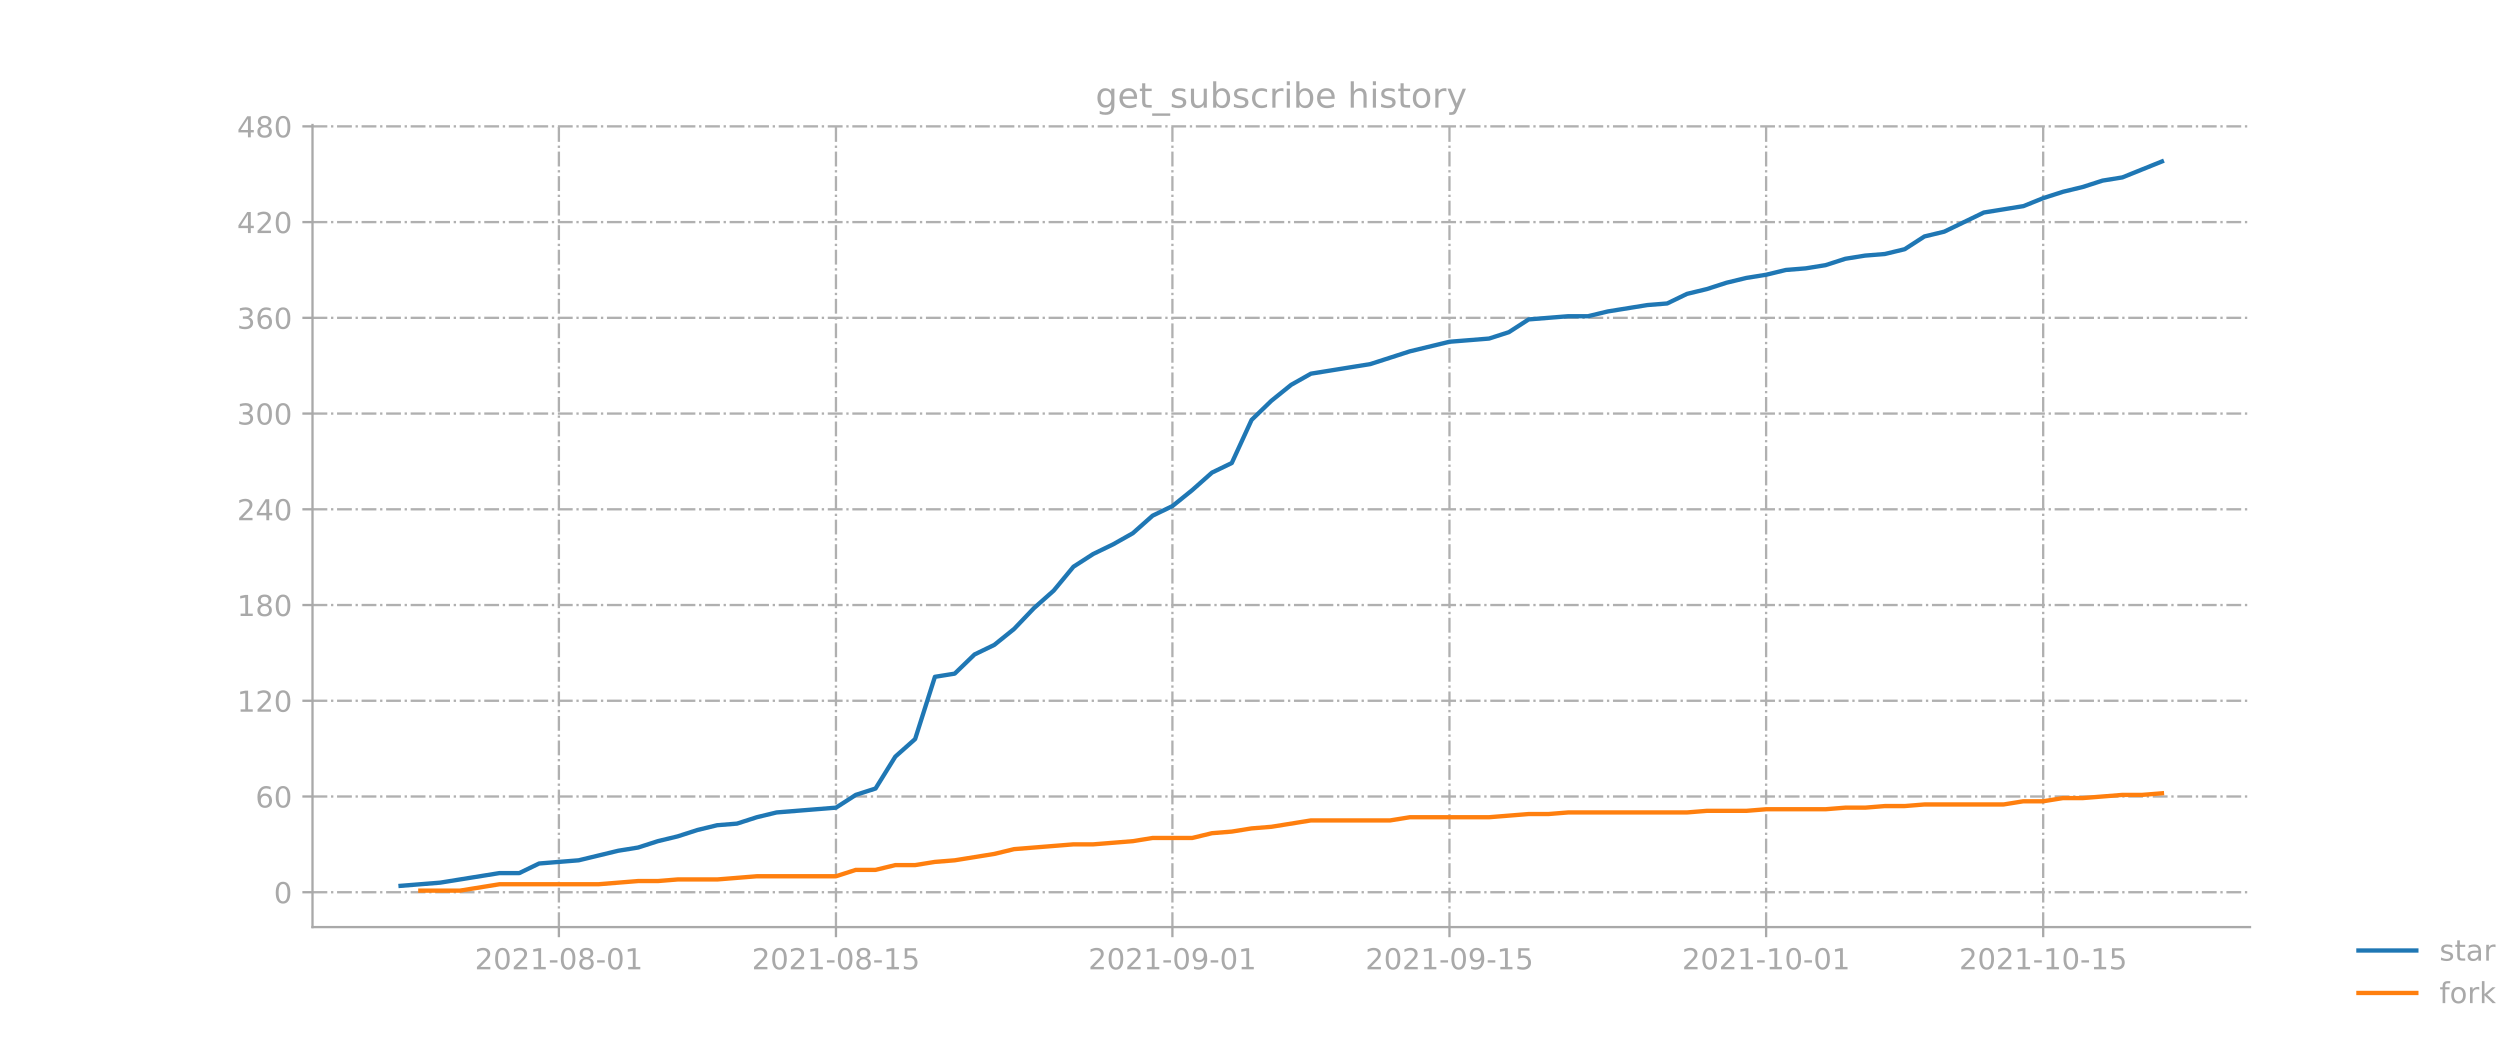
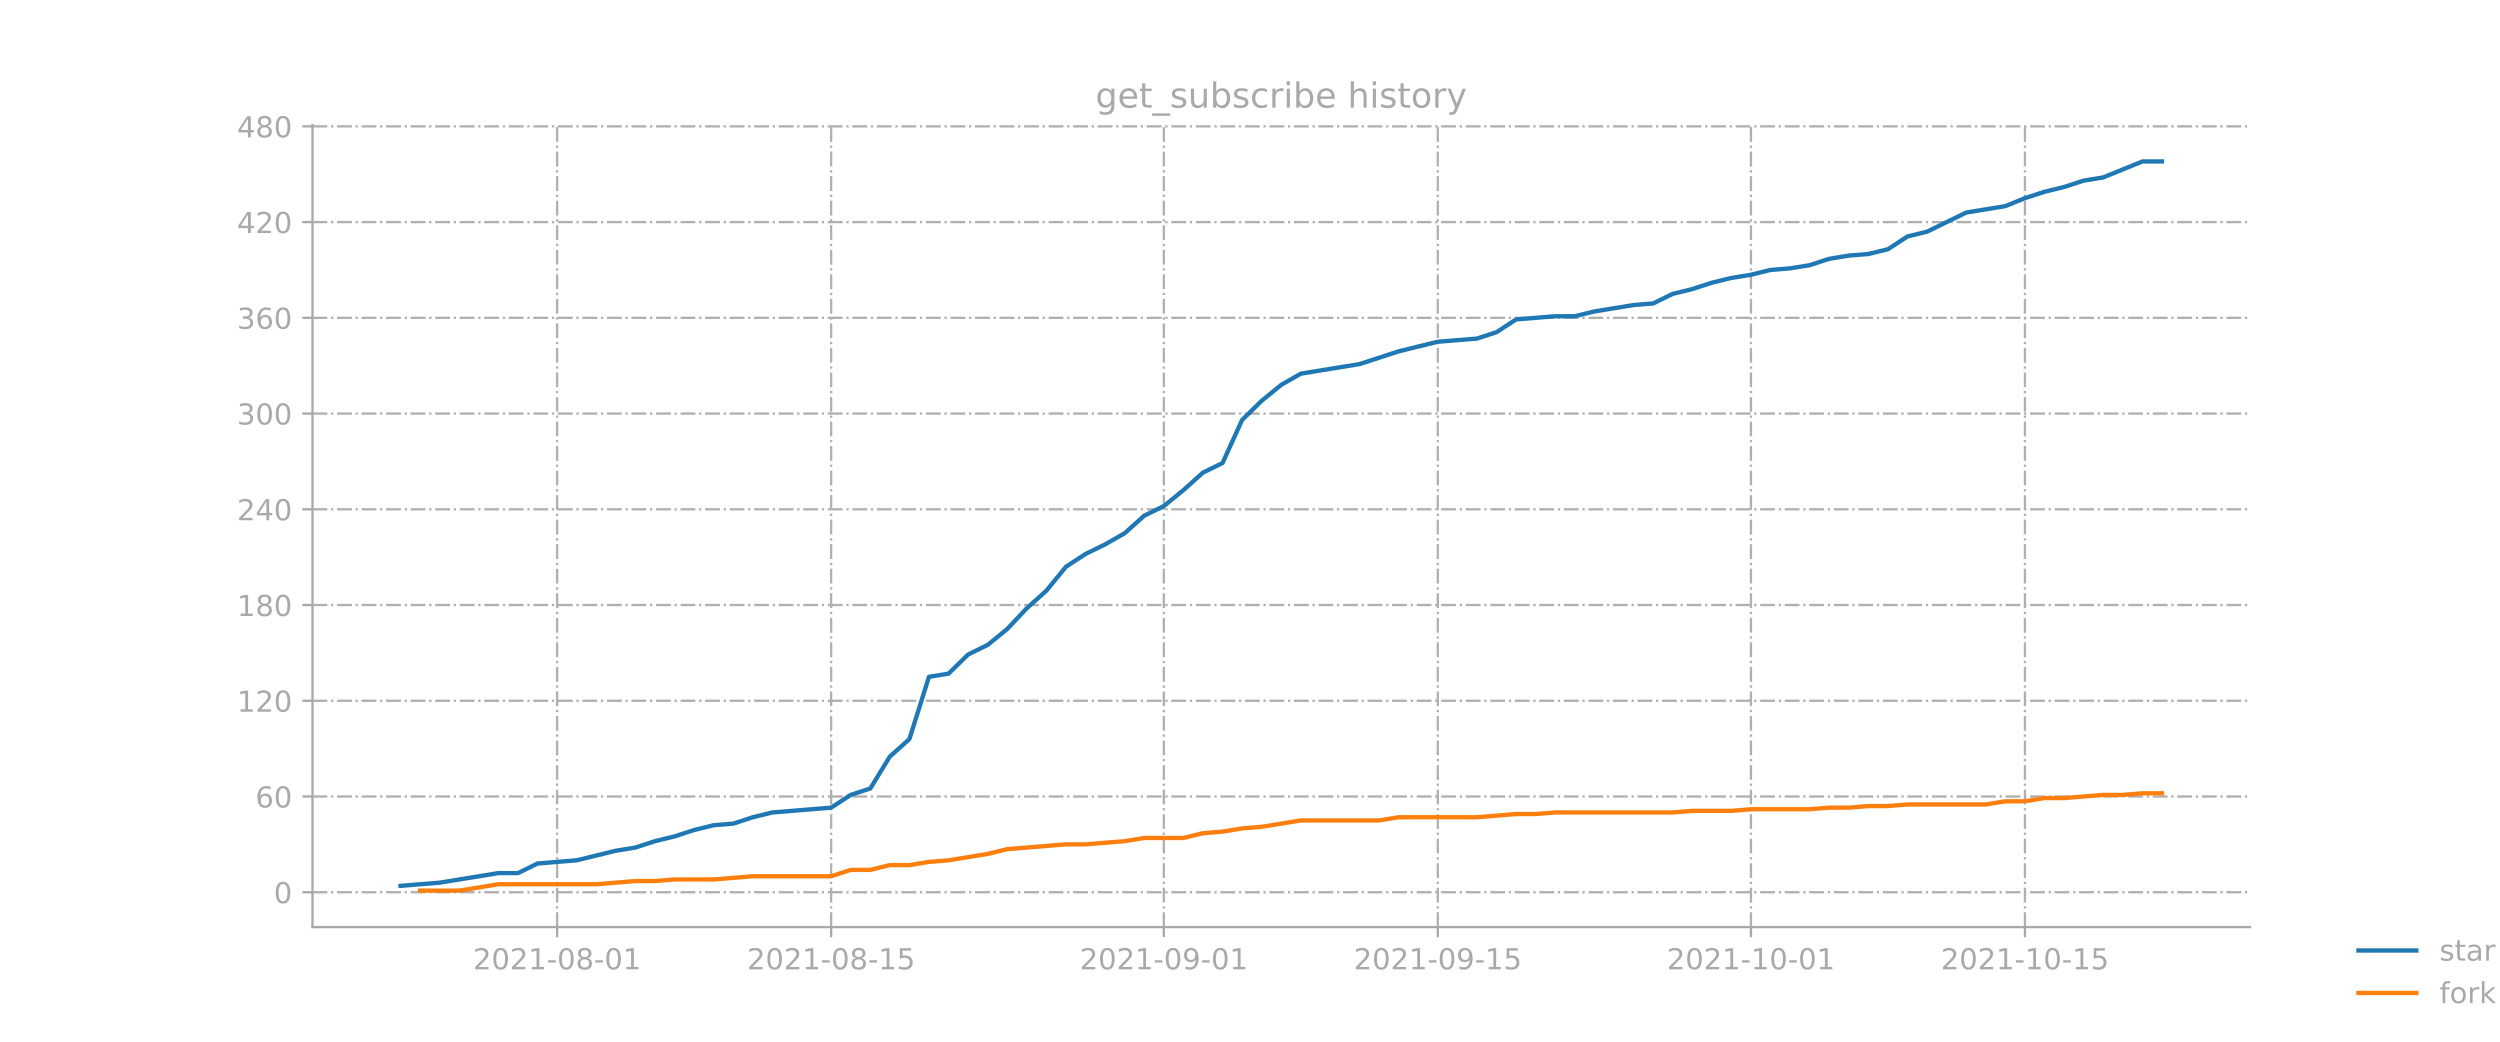
<svg xmlns="http://www.w3.org/2000/svg" xmlns:xlink="http://www.w3.org/1999/xlink" height="360pt" version="1.1" viewBox="0 0 864 360" width="864pt">
  <defs>
    <style type="text/css">*{stroke-linecap:butt;stroke-linejoin:round;}</style>
  </defs>
  <g id="figure_1">
    <g id="patch_1">
      <path d="M 0 360  L 864 360  L 864 0  L 0 0  z " style="fill:none;opacity:0;" />
    </g>
    <g id="axes_1">
      <g id="patch_2">
        <path d="M 108 320.4  L 777.6 320.4  L 777.6 43.2  L 108 43.2  z " style="fill:none;opacity:0;" />
      </g>
      <g id="matplotlib.axis_1">
        <g id="xtick_1">
          <g id="line2d_1">
-             <path clip-path="url(#p9551673cd9)" d="M 193.153 320.4  L 193.153 43.2  " style="fill:none;stroke:#b0b0b0;stroke-dasharray:5.12,1.28,0.8,1.28;stroke-dashoffset:0;stroke-width:0.8;" />
+             <path clip-path="url(#p70fee38526)" d="M 192.545 320.4  L 192.545 43.2  " style="fill:none;stroke:#b0b0b0;stroke-dasharray:5.12,1.28,0.8,1.28;stroke-dashoffset:0;stroke-width:0.8;" />
          </g>
          <g id="line2d_2">
            <defs>
-               <path d="M 0 0  L 0 3.5  " id="mdb8d644f71" style="stroke:#a9a9a9;stroke-width:0.8;" />
+               <path d="M 0 0  L 0 3.5  " id="m288852975e" style="stroke:#a9a9a9;stroke-width:0.8;" />
            </defs>
            <g>
-               <use style="fill:#a9a9a9;stroke:#a9a9a9;stroke-width:0.8;" x="193.153" xlink:href="#mdb8d644f71" y="320.4" />
+               <use style="fill:#a9a9a9;stroke:#a9a9a9;stroke-width:0.8;" x="192.545" xlink:href="#m288852975e" y="320.4" />
            </g>
          </g>
          <g id="text_1">
-             <g style="fill:#a9a9a9;" transform="translate(164.0956 334.9984)scale(0.1 -0.1)">
+             <g style="fill:#a9a9a9;" transform="translate(163.4876 334.9984)scale(0.1 -0.1)">
              <defs>
                <path d="M 1228 531  L 3431 531  L 3431 0  L 469 0  L 469 531  Q 828 903 1448 1529  Q 2069 2156 2228 2338  Q 2531 2678 2651 2914  Q 2772 3150 2772 3378  Q 2772 3750 2511 3984  Q 2250 4219 1831 4219  Q 1534 4219 1204 4116  Q 875 4013 500 3803  L 500 4441  Q 881 4594 1212 4672  Q 1544 4750 1819 4750  Q 2544 4750 2975 4387  Q 3406 4025 3406 3419  Q 3406 3131 3298 2873  Q 3191 2616 2906 2266  Q 2828 2175 2409 1742  Q 1991 1309 1228 531  z " id="DejaVuSans-32" transform="scale(0.015625)" />
                <path d="M 2034 4250  Q 1547 4250 1301 3770  Q 1056 3291 1056 2328  Q 1056 1369 1301 889  Q 1547 409 2034 409  Q 2525 409 2770 889  Q 3016 1369 3016 2328  Q 3016 3291 2770 3770  Q 2525 4250 2034 4250  z M 2034 4750  Q 2819 4750 3233 4129  Q 3647 3509 3647 2328  Q 3647 1150 3233 529  Q 2819 -91 2034 -91  Q 1250 -91 836 529  Q 422 1150 422 2328  Q 422 3509 836 4129  Q 1250 4750 2034 4750  z " id="DejaVuSans-30" transform="scale(0.015625)" />
                <path d="M 794 531  L 1825 531  L 1825 4091  L 703 3866  L 703 4441  L 1819 4666  L 2450 4666  L 2450 531  L 3481 531  L 3481 0  L 794 0  L 794 531  z " id="DejaVuSans-31" transform="scale(0.015625)" />
                <path d="M 313 2009  L 1997 2009  L 1997 1497  L 313 1497  L 313 2009  z " id="DejaVuSans-2d" transform="scale(0.015625)" />
                <path d="M 2034 2216  Q 1584 2216 1326 1975  Q 1069 1734 1069 1313  Q 1069 891 1326 650  Q 1584 409 2034 409  Q 2484 409 2743 651  Q 3003 894 3003 1313  Q 3003 1734 2745 1975  Q 2488 2216 2034 2216  z M 1403 2484  Q 997 2584 770 2862  Q 544 3141 544 3541  Q 544 4100 942 4425  Q 1341 4750 2034 4750  Q 2731 4750 3128 4425  Q 3525 4100 3525 3541  Q 3525 3141 3298 2862  Q 3072 2584 2669 2484  Q 3125 2378 3379 2068  Q 3634 1759 3634 1313  Q 3634 634 3220 271  Q 2806 -91 2034 -91  Q 1263 -91 848 271  Q 434 634 434 1313  Q 434 1759 690 2068  Q 947 2378 1403 2484  z M 1172 3481  Q 1172 3119 1398 2916  Q 1625 2713 2034 2713  Q 2441 2713 2670 2916  Q 2900 3119 2900 3481  Q 2900 3844 2670 4047  Q 2441 4250 2034 4250  Q 1625 4250 1398 4047  Q 1172 3844 1172 3481  z " id="DejaVuSans-38" transform="scale(0.015625)" />
              </defs>
              <use xlink:href="#DejaVuSans-32" />
              <use x="63.623" xlink:href="#DejaVuSans-30" />
              <use x="127.246" xlink:href="#DejaVuSans-32" />
              <use x="190.869" xlink:href="#DejaVuSans-31" />
              <use x="254.492" xlink:href="#DejaVuSans-2d" />
              <use x="290.576" xlink:href="#DejaVuSans-30" />
              <use x="354.199" xlink:href="#DejaVuSans-38" />
              <use x="417.822" xlink:href="#DejaVuSans-2d" />
              <use x="453.906" xlink:href="#DejaVuSans-30" />
              <use x="517.529" xlink:href="#DejaVuSans-31" />
            </g>
          </g>
        </g>
        <g id="xtick_2">
          <g id="line2d_3">
-             <path clip-path="url(#p9551673cd9)" d="M 288.908 320.4  L 288.908 43.2  " style="fill:none;stroke:#b0b0b0;stroke-dasharray:5.12,1.28,0.8,1.28;stroke-dashoffset:0;stroke-width:0.8;" />
+             <path clip-path="url(#p70fee38526)" d="M 287.236 320.4  L 287.236 43.2  " style="fill:none;stroke:#b0b0b0;stroke-dasharray:5.12,1.28,0.8,1.28;stroke-dashoffset:0;stroke-width:0.8;" />
          </g>
          <g id="line2d_4">
            <g>
-               <use style="fill:#a9a9a9;stroke:#a9a9a9;stroke-width:0.8;" x="288.908" xlink:href="#mdb8d644f71" y="320.4" />
+               <use style="fill:#a9a9a9;stroke:#a9a9a9;stroke-width:0.8;" x="287.236" xlink:href="#m288852975e" y="320.4" />
            </g>
          </g>
          <g id="text_2">
-             <g style="fill:#a9a9a9;" transform="translate(259.8505 334.9984)scale(0.1 -0.1)">
+             <g style="fill:#a9a9a9;" transform="translate(258.1786 334.9984)scale(0.1 -0.1)">
              <defs>
                <path d="M 691 4666  L 3169 4666  L 3169 4134  L 1269 4134  L 1269 2991  Q 1406 3038 1543 3061  Q 1681 3084 1819 3084  Q 2600 3084 3056 2656  Q 3513 2228 3513 1497  Q 3513 744 3044 326  Q 2575 -91 1722 -91  Q 1428 -91 1123 -41  Q 819 9 494 109  L 494 744  Q 775 591 1075 516  Q 1375 441 1709 441  Q 2250 441 2565 725  Q 2881 1009 2881 1497  Q 2881 1984 2565 2268  Q 2250 2553 1709 2553  Q 1456 2553 1204 2497  Q 953 2441 691 2322  L 691 4666  z " id="DejaVuSans-35" transform="scale(0.015625)" />
              </defs>
              <use xlink:href="#DejaVuSans-32" />
              <use x="63.623" xlink:href="#DejaVuSans-30" />
              <use x="127.246" xlink:href="#DejaVuSans-32" />
              <use x="190.869" xlink:href="#DejaVuSans-31" />
              <use x="254.492" xlink:href="#DejaVuSans-2d" />
              <use x="290.576" xlink:href="#DejaVuSans-30" />
              <use x="354.199" xlink:href="#DejaVuSans-38" />
              <use x="417.822" xlink:href="#DejaVuSans-2d" />
              <use x="453.906" xlink:href="#DejaVuSans-31" />
              <use x="517.529" xlink:href="#DejaVuSans-35" />
            </g>
          </g>
        </g>
        <g id="xtick_3">
          <g id="line2d_5">
-             <path clip-path="url(#p9551673cd9)" d="M 405.182 320.4  L 405.182 43.2  " style="fill:none;stroke:#b0b0b0;stroke-dasharray:5.12,1.28,0.8,1.28;stroke-dashoffset:0;stroke-width:0.8;" />
+             <path clip-path="url(#p70fee38526)" d="M 402.218 320.4  L 402.218 43.2  " style="fill:none;stroke:#b0b0b0;stroke-dasharray:5.12,1.28,0.8,1.28;stroke-dashoffset:0;stroke-width:0.8;" />
          </g>
          <g id="line2d_6">
            <g>
-               <use style="fill:#a9a9a9;stroke:#a9a9a9;stroke-width:0.8;" x="405.182" xlink:href="#mdb8d644f71" y="320.4" />
+               <use style="fill:#a9a9a9;stroke:#a9a9a9;stroke-width:0.8;" x="402.218" xlink:href="#m288852975e" y="320.4" />
            </g>
          </g>
          <g id="text_3">
-             <g style="fill:#a9a9a9;" transform="translate(376.1242 334.9984)scale(0.1 -0.1)">
+             <g style="fill:#a9a9a9;" transform="translate(373.1604 334.9984)scale(0.1 -0.1)">
              <defs>
                <path d="M 703 97  L 703 672  Q 941 559 1184 500  Q 1428 441 1663 441  Q 2288 441 2617 861  Q 2947 1281 2994 2138  Q 2813 1869 2534 1725  Q 2256 1581 1919 1581  Q 1219 1581 811 2004  Q 403 2428 403 3163  Q 403 3881 828 4315  Q 1253 4750 1959 4750  Q 2769 4750 3195 4129  Q 3622 3509 3622 2328  Q 3622 1225 3098 567  Q 2575 -91 1691 -91  Q 1453 -91 1209 -44  Q 966 3 703 97  z M 1959 2075  Q 2384 2075 2632 2365  Q 2881 2656 2881 3163  Q 2881 3666 2632 3958  Q 2384 4250 1959 4250  Q 1534 4250 1286 3958  Q 1038 3666 1038 3163  Q 1038 2656 1286 2365  Q 1534 2075 1959 2075  z " id="DejaVuSans-39" transform="scale(0.015625)" />
              </defs>
              <use xlink:href="#DejaVuSans-32" />
              <use x="63.623" xlink:href="#DejaVuSans-30" />
              <use x="127.246" xlink:href="#DejaVuSans-32" />
              <use x="190.869" xlink:href="#DejaVuSans-31" />
              <use x="254.492" xlink:href="#DejaVuSans-2d" />
              <use x="290.576" xlink:href="#DejaVuSans-30" />
              <use x="354.199" xlink:href="#DejaVuSans-39" />
              <use x="417.822" xlink:href="#DejaVuSans-2d" />
              <use x="453.906" xlink:href="#DejaVuSans-30" />
              <use x="517.529" xlink:href="#DejaVuSans-31" />
            </g>
          </g>
        </g>
        <g id="xtick_4">
          <g id="line2d_7">
-             <path clip-path="url(#p9551673cd9)" d="M 500.937 320.4  L 500.937 43.2  " style="fill:none;stroke:#b0b0b0;stroke-dasharray:5.12,1.28,0.8,1.28;stroke-dashoffset:0;stroke-width:0.8;" />
+             <path clip-path="url(#p70fee38526)" d="M 496.909 320.4  L 496.909 43.2  " style="fill:none;stroke:#b0b0b0;stroke-dasharray:5.12,1.28,0.8,1.28;stroke-dashoffset:0;stroke-width:0.8;" />
          </g>
          <g id="line2d_8">
            <g>
-               <use style="fill:#a9a9a9;stroke:#a9a9a9;stroke-width:0.8;" x="500.937" xlink:href="#mdb8d644f71" y="320.4" />
+               <use style="fill:#a9a9a9;stroke:#a9a9a9;stroke-width:0.8;" x="496.909" xlink:href="#m288852975e" y="320.4" />
            </g>
          </g>
          <g id="text_4">
-             <g style="fill:#a9a9a9;" transform="translate(471.8791 334.9984)scale(0.1 -0.1)">
+             <g style="fill:#a9a9a9;" transform="translate(467.8513 334.9984)scale(0.1 -0.1)">
              <use xlink:href="#DejaVuSans-32" />
              <use x="63.623" xlink:href="#DejaVuSans-30" />
              <use x="127.246" xlink:href="#DejaVuSans-32" />
              <use x="190.869" xlink:href="#DejaVuSans-31" />
              <use x="254.492" xlink:href="#DejaVuSans-2d" />
              <use x="290.576" xlink:href="#DejaVuSans-30" />
              <use x="354.199" xlink:href="#DejaVuSans-39" />
              <use x="417.822" xlink:href="#DejaVuSans-2d" />
              <use x="453.906" xlink:href="#DejaVuSans-31" />
              <use x="517.529" xlink:href="#DejaVuSans-35" />
            </g>
          </g>
        </g>
        <g id="xtick_5">
          <g id="line2d_9">
-             <path clip-path="url(#p9551673cd9)" d="M 610.371 320.4  L 610.371 43.2  " style="fill:none;stroke:#b0b0b0;stroke-dasharray:5.12,1.28,0.8,1.28;stroke-dashoffset:0;stroke-width:0.8;" />
+             <path clip-path="url(#p70fee38526)" d="M 605.127 320.4  L 605.127 43.2  " style="fill:none;stroke:#b0b0b0;stroke-dasharray:5.12,1.28,0.8,1.28;stroke-dashoffset:0;stroke-width:0.8;" />
          </g>
          <g id="line2d_10">
            <g>
-               <use style="fill:#a9a9a9;stroke:#a9a9a9;stroke-width:0.8;" x="610.371" xlink:href="#mdb8d644f71" y="320.4" />
+               <use style="fill:#a9a9a9;stroke:#a9a9a9;stroke-width:0.8;" x="605.127" xlink:href="#m288852975e" y="320.4" />
            </g>
          </g>
          <g id="text_5">
-             <g style="fill:#a9a9a9;" transform="translate(581.3132 334.9984)scale(0.1 -0.1)">
+             <g style="fill:#a9a9a9;" transform="translate(576.0695 334.9984)scale(0.1 -0.1)">
              <use xlink:href="#DejaVuSans-32" />
              <use x="63.623" xlink:href="#DejaVuSans-30" />
              <use x="127.246" xlink:href="#DejaVuSans-32" />
              <use x="190.869" xlink:href="#DejaVuSans-31" />
              <use x="254.492" xlink:href="#DejaVuSans-2d" />
              <use x="290.576" xlink:href="#DejaVuSans-31" />
              <use x="354.199" xlink:href="#DejaVuSans-30" />
              <use x="417.822" xlink:href="#DejaVuSans-2d" />
              <use x="453.906" xlink:href="#DejaVuSans-30" />
              <use x="517.529" xlink:href="#DejaVuSans-31" />
            </g>
          </g>
        </g>
        <g id="xtick_6">
          <g id="line2d_11">
-             <path clip-path="url(#p9551673cd9)" d="M 706.126 320.4  L 706.126 43.2  " style="fill:none;stroke:#b0b0b0;stroke-dasharray:5.12,1.28,0.8,1.28;stroke-dashoffset:0;stroke-width:0.8;" />
+             <path clip-path="url(#p70fee38526)" d="M 699.818 320.4  L 699.818 43.2  " style="fill:none;stroke:#b0b0b0;stroke-dasharray:5.12,1.28,0.8,1.28;stroke-dashoffset:0;stroke-width:0.8;" />
          </g>
          <g id="line2d_12">
            <g>
-               <use style="fill:#a9a9a9;stroke:#a9a9a9;stroke-width:0.8;" x="706.126" xlink:href="#mdb8d644f71" y="320.4" />
+               <use style="fill:#a9a9a9;stroke:#a9a9a9;stroke-width:0.8;" x="699.818" xlink:href="#m288852975e" y="320.4" />
            </g>
          </g>
          <g id="text_6">
-             <g style="fill:#a9a9a9;" transform="translate(677.068 334.9984)scale(0.1 -0.1)">
+             <g style="fill:#a9a9a9;" transform="translate(670.7604 334.9984)scale(0.1 -0.1)">
              <use xlink:href="#DejaVuSans-32" />
              <use x="63.623" xlink:href="#DejaVuSans-30" />
              <use x="127.246" xlink:href="#DejaVuSans-32" />
              <use x="190.869" xlink:href="#DejaVuSans-31" />
              <use x="254.492" xlink:href="#DejaVuSans-2d" />
              <use x="290.576" xlink:href="#DejaVuSans-31" />
              <use x="354.199" xlink:href="#DejaVuSans-30" />
              <use x="417.822" xlink:href="#DejaVuSans-2d" />
              <use x="453.906" xlink:href="#DejaVuSans-31" />
              <use x="517.529" xlink:href="#DejaVuSans-35" />
            </g>
          </g>
        </g>
      </g>
      <g id="matplotlib.axis_2">
        <g id="ytick_1">
          <g id="line2d_13">
-             <path clip-path="url(#p9551673cd9)" d="M 108 308.351  L 777.6 308.351  " style="fill:none;stroke:#b0b0b0;stroke-dasharray:5.12,1.28,0.8,1.28;stroke-dashoffset:0;stroke-width:0.8;" />
+             <path clip-path="url(#p70fee38526)" d="M 108 308.351  L 777.6 308.351  " style="fill:none;stroke:#b0b0b0;stroke-dasharray:5.12,1.28,0.8,1.28;stroke-dashoffset:0;stroke-width:0.8;" />
          </g>
          <g id="line2d_14">
            <defs>
-               <path d="M 0 0  L -3.5 0  " id="ma30184c0c6" style="stroke:#a9a9a9;stroke-width:0.8;" />
+               <path d="M 0 0  L -3.5 0  " id="m1cf0157a6c" style="stroke:#a9a9a9;stroke-width:0.8;" />
            </defs>
            <g>
-               <use style="fill:#a9a9a9;stroke:#a9a9a9;stroke-width:0.8;" x="108" xlink:href="#ma30184c0c6" y="308.351" />
+               <use style="fill:#a9a9a9;stroke:#a9a9a9;stroke-width:0.8;" x="108" xlink:href="#m1cf0157a6c" y="308.351" />
            </g>
          </g>
          <g id="text_7">
            <g style="fill:#a9a9a9;" transform="translate(94.6375 312.1506)scale(0.1 -0.1)">
              <use xlink:href="#DejaVuSans-30" />
            </g>
          </g>
        </g>
        <g id="ytick_2">
          <g id="line2d_15">
-             <path clip-path="url(#p9551673cd9)" d="M 108 275.266  L 777.6 275.266  " style="fill:none;stroke:#b0b0b0;stroke-dasharray:5.12,1.28,0.8,1.28;stroke-dashoffset:0;stroke-width:0.8;" />
+             <path clip-path="url(#p70fee38526)" d="M 108 275.266  L 777.6 275.266  " style="fill:none;stroke:#b0b0b0;stroke-dasharray:5.12,1.28,0.8,1.28;stroke-dashoffset:0;stroke-width:0.8;" />
          </g>
          <g id="line2d_16">
            <g>
-               <use style="fill:#a9a9a9;stroke:#a9a9a9;stroke-width:0.8;" x="108" xlink:href="#ma30184c0c6" y="275.266" />
+               <use style="fill:#a9a9a9;stroke:#a9a9a9;stroke-width:0.8;" x="108" xlink:href="#m1cf0157a6c" y="275.266" />
            </g>
          </g>
          <g id="text_8">
            <g style="fill:#a9a9a9;" transform="translate(88.275 279.0653)scale(0.1 -0.1)">
              <defs>
                <path d="M 2113 2584  Q 1688 2584 1439 2293  Q 1191 2003 1191 1497  Q 1191 994 1439 701  Q 1688 409 2113 409  Q 2538 409 2786 701  Q 3034 994 3034 1497  Q 3034 2003 2786 2293  Q 2538 2584 2113 2584  z M 3366 4563  L 3366 3988  Q 3128 4100 2886 4159  Q 2644 4219 2406 4219  Q 1781 4219 1451 3797  Q 1122 3375 1075 2522  Q 1259 2794 1537 2939  Q 1816 3084 2150 3084  Q 2853 3084 3261 2657  Q 3669 2231 3669 1497  Q 3669 778 3244 343  Q 2819 -91 2113 -91  Q 1303 -91 875 529  Q 447 1150 447 2328  Q 447 3434 972 4092  Q 1497 4750 2381 4750  Q 2619 4750 2861 4703  Q 3103 4656 3366 4563  z " id="DejaVuSans-36" transform="scale(0.015625)" />
              </defs>
              <use xlink:href="#DejaVuSans-36" />
              <use x="63.623" xlink:href="#DejaVuSans-30" />
            </g>
          </g>
        </g>
        <g id="ytick_3">
          <g id="line2d_17">
-             <path clip-path="url(#p9551673cd9)" d="M 108 242.181  L 777.6 242.181  " style="fill:none;stroke:#b0b0b0;stroke-dasharray:5.12,1.28,0.8,1.28;stroke-dashoffset:0;stroke-width:0.8;" />
+             <path clip-path="url(#p70fee38526)" d="M 108 242.181  L 777.6 242.181  " style="fill:none;stroke:#b0b0b0;stroke-dasharray:5.12,1.28,0.8,1.28;stroke-dashoffset:0;stroke-width:0.8;" />
          </g>
          <g id="line2d_18">
            <g>
-               <use style="fill:#a9a9a9;stroke:#a9a9a9;stroke-width:0.8;" x="108" xlink:href="#ma30184c0c6" y="242.181" />
+               <use style="fill:#a9a9a9;stroke:#a9a9a9;stroke-width:0.8;" x="108" xlink:href="#m1cf0157a6c" y="242.181" />
            </g>
          </g>
          <g id="text_9">
            <g style="fill:#a9a9a9;" transform="translate(81.9125 245.98)scale(0.1 -0.1)">
              <use xlink:href="#DejaVuSans-31" />
              <use x="63.623" xlink:href="#DejaVuSans-32" />
              <use x="127.246" xlink:href="#DejaVuSans-30" />
            </g>
          </g>
        </g>
        <g id="ytick_4">
          <g id="line2d_19">
-             <path clip-path="url(#p9551673cd9)" d="M 108 209.095  L 777.6 209.095  " style="fill:none;stroke:#b0b0b0;stroke-dasharray:5.12,1.28,0.8,1.28;stroke-dashoffset:0;stroke-width:0.8;" />
+             <path clip-path="url(#p70fee38526)" d="M 108 209.095  L 777.6 209.095  " style="fill:none;stroke:#b0b0b0;stroke-dasharray:5.12,1.28,0.8,1.28;stroke-dashoffset:0;stroke-width:0.8;" />
          </g>
          <g id="line2d_20">
            <g>
-               <use style="fill:#a9a9a9;stroke:#a9a9a9;stroke-width:0.8;" x="108" xlink:href="#ma30184c0c6" y="209.095" />
+               <use style="fill:#a9a9a9;stroke:#a9a9a9;stroke-width:0.8;" x="108" xlink:href="#m1cf0157a6c" y="209.095" />
            </g>
          </g>
          <g id="text_10">
            <g style="fill:#a9a9a9;" transform="translate(81.9125 212.8946)scale(0.1 -0.1)">
              <use xlink:href="#DejaVuSans-31" />
              <use x="63.623" xlink:href="#DejaVuSans-38" />
              <use x="127.246" xlink:href="#DejaVuSans-30" />
            </g>
          </g>
        </g>
        <g id="ytick_5">
          <g id="line2d_21">
-             <path clip-path="url(#p9551673cd9)" d="M 108 176.01  L 777.6 176.01  " style="fill:none;stroke:#b0b0b0;stroke-dasharray:5.12,1.28,0.8,1.28;stroke-dashoffset:0;stroke-width:0.8;" />
+             <path clip-path="url(#p70fee38526)" d="M 108 176.01  L 777.6 176.01  " style="fill:none;stroke:#b0b0b0;stroke-dasharray:5.12,1.28,0.8,1.28;stroke-dashoffset:0;stroke-width:0.8;" />
          </g>
          <g id="line2d_22">
            <g>
-               <use style="fill:#a9a9a9;stroke:#a9a9a9;stroke-width:0.8;" x="108" xlink:href="#ma30184c0c6" y="176.01" />
+               <use style="fill:#a9a9a9;stroke:#a9a9a9;stroke-width:0.8;" x="108" xlink:href="#m1cf0157a6c" y="176.01" />
            </g>
          </g>
          <g id="text_11">
            <g style="fill:#a9a9a9;" transform="translate(81.9125 179.8093)scale(0.1 -0.1)">
              <defs>
                <path d="M 2419 4116  L 825 1625  L 2419 1625  L 2419 4116  z M 2253 4666  L 3047 4666  L 3047 1625  L 3713 1625  L 3713 1100  L 3047 1100  L 3047 0  L 2419 0  L 2419 1100  L 313 1100  L 313 1709  L 2253 4666  z " id="DejaVuSans-34" transform="scale(0.015625)" />
              </defs>
              <use xlink:href="#DejaVuSans-32" />
              <use x="63.623" xlink:href="#DejaVuSans-34" />
              <use x="127.246" xlink:href="#DejaVuSans-30" />
            </g>
          </g>
        </g>
        <g id="ytick_6">
          <g id="line2d_23">
-             <path clip-path="url(#p9551673cd9)" d="M 108 142.925  L 777.6 142.925  " style="fill:none;stroke:#b0b0b0;stroke-dasharray:5.12,1.28,0.8,1.28;stroke-dashoffset:0;stroke-width:0.8;" />
+             <path clip-path="url(#p70fee38526)" d="M 108 142.925  L 777.6 142.925  " style="fill:none;stroke:#b0b0b0;stroke-dasharray:5.12,1.28,0.8,1.28;stroke-dashoffset:0;stroke-width:0.8;" />
          </g>
          <g id="line2d_24">
            <g>
-               <use style="fill:#a9a9a9;stroke:#a9a9a9;stroke-width:0.8;" x="108" xlink:href="#ma30184c0c6" y="142.925" />
+               <use style="fill:#a9a9a9;stroke:#a9a9a9;stroke-width:0.8;" x="108" xlink:href="#m1cf0157a6c" y="142.925" />
            </g>
          </g>
          <g id="text_12">
            <g style="fill:#a9a9a9;" transform="translate(81.9125 146.7239)scale(0.1 -0.1)">
              <defs>
                <path d="M 2597 2516  Q 3050 2419 3304 2112  Q 3559 1806 3559 1356  Q 3559 666 3084 287  Q 2609 -91 1734 -91  Q 1441 -91 1130 -33  Q 819 25 488 141  L 488 750  Q 750 597 1062 519  Q 1375 441 1716 441  Q 2309 441 2620 675  Q 2931 909 2931 1356  Q 2931 1769 2642 2001  Q 2353 2234 1838 2234  L 1294 2234  L 1294 2753  L 1863 2753  Q 2328 2753 2575 2939  Q 2822 3125 2822 3475  Q 2822 3834 2567 4026  Q 2313 4219 1838 4219  Q 1578 4219 1281 4162  Q 984 4106 628 3988  L 628 4550  Q 988 4650 1302 4700  Q 1616 4750 1894 4750  Q 2613 4750 3031 4423  Q 3450 4097 3450 3541  Q 3450 3153 3228 2886  Q 3006 2619 2597 2516  z " id="DejaVuSans-33" transform="scale(0.015625)" />
              </defs>
              <use xlink:href="#DejaVuSans-33" />
              <use x="63.623" xlink:href="#DejaVuSans-30" />
              <use x="127.246" xlink:href="#DejaVuSans-30" />
            </g>
          </g>
        </g>
        <g id="ytick_7">
          <g id="line2d_25">
-             <path clip-path="url(#p9551673cd9)" d="M 108 109.839  L 777.6 109.839  " style="fill:none;stroke:#b0b0b0;stroke-dasharray:5.12,1.28,0.8,1.28;stroke-dashoffset:0;stroke-width:0.8;" />
+             <path clip-path="url(#p70fee38526)" d="M 108 109.839  L 777.6 109.839  " style="fill:none;stroke:#b0b0b0;stroke-dasharray:5.12,1.28,0.8,1.28;stroke-dashoffset:0;stroke-width:0.8;" />
          </g>
          <g id="line2d_26">
            <g>
-               <use style="fill:#a9a9a9;stroke:#a9a9a9;stroke-width:0.8;" x="108" xlink:href="#ma30184c0c6" y="109.839" />
+               <use style="fill:#a9a9a9;stroke:#a9a9a9;stroke-width:0.8;" x="108" xlink:href="#m1cf0157a6c" y="109.839" />
            </g>
          </g>
          <g id="text_13">
            <g style="fill:#a9a9a9;" transform="translate(81.9125 113.6386)scale(0.1 -0.1)">
              <use xlink:href="#DejaVuSans-33" />
              <use x="63.623" xlink:href="#DejaVuSans-36" />
              <use x="127.246" xlink:href="#DejaVuSans-30" />
            </g>
          </g>
        </g>
        <g id="ytick_8">
          <g id="line2d_27">
-             <path clip-path="url(#p9551673cd9)" d="M 108 76.754  L 777.6 76.754  " style="fill:none;stroke:#b0b0b0;stroke-dasharray:5.12,1.28,0.8,1.28;stroke-dashoffset:0;stroke-width:0.8;" />
+             <path clip-path="url(#p70fee38526)" d="M 108 76.754  L 777.6 76.754  " style="fill:none;stroke:#b0b0b0;stroke-dasharray:5.12,1.28,0.8,1.28;stroke-dashoffset:0;stroke-width:0.8;" />
          </g>
          <g id="line2d_28">
            <g>
-               <use style="fill:#a9a9a9;stroke:#a9a9a9;stroke-width:0.8;" x="108" xlink:href="#ma30184c0c6" y="76.754" />
+               <use style="fill:#a9a9a9;stroke:#a9a9a9;stroke-width:0.8;" x="108" xlink:href="#m1cf0157a6c" y="76.754" />
            </g>
          </g>
          <g id="text_14">
            <g style="fill:#a9a9a9;" transform="translate(81.9125 80.55327)scale(0.1 -0.1)">
              <use xlink:href="#DejaVuSans-34" />
              <use x="63.623" xlink:href="#DejaVuSans-32" />
              <use x="127.246" xlink:href="#DejaVuSans-30" />
            </g>
          </g>
        </g>
        <g id="ytick_9">
          <g id="line2d_29">
-             <path clip-path="url(#p9551673cd9)" d="M 108 43.669  L 777.6 43.669  " style="fill:none;stroke:#b0b0b0;stroke-dasharray:5.12,1.28,0.8,1.28;stroke-dashoffset:0;stroke-width:0.8;" />
+             <path clip-path="url(#p70fee38526)" d="M 108 43.669  L 777.6 43.669  " style="fill:none;stroke:#b0b0b0;stroke-dasharray:5.12,1.28,0.8,1.28;stroke-dashoffset:0;stroke-width:0.8;" />
          </g>
          <g id="line2d_30">
            <g>
-               <use style="fill:#a9a9a9;stroke:#a9a9a9;stroke-width:0.8;" x="108" xlink:href="#ma30184c0c6" y="43.669" />
+               <use style="fill:#a9a9a9;stroke:#a9a9a9;stroke-width:0.8;" x="108" xlink:href="#m1cf0157a6c" y="43.669" />
            </g>
          </g>
          <g id="text_15">
            <g style="fill:#a9a9a9;" transform="translate(81.9125 47.46793)scale(0.1 -0.1)">
              <use xlink:href="#DejaVuSans-34" />
              <use x="63.623" xlink:href="#DejaVuSans-38" />
              <use x="127.246" xlink:href="#DejaVuSans-30" />
            </g>
          </g>
        </g>
      </g>
      <g id="line2d_31">
-         <path clip-path="url(#p9551673cd9)" d="M 138.436 306.146  L 145.276 305.594  L 152.116 305.043  L 158.955 303.94  L 165.795 302.837  L 172.635 301.734  L 179.474 301.734  L 186.314 298.426  L 193.153 297.874  L 199.993 297.323  L 206.833 295.669  L 213.672 294.014  L 220.512 292.912  L 227.352 290.706  L 234.191 289.052  L 241.031 286.846  L 247.87 285.192  L 254.71 284.64  L 261.55 282.435  L 268.389 280.78  L 275.229 280.229  L 282.069 279.677  L 288.908 279.126  L 295.748 274.715  L 302.588 272.509  L 309.427 261.481  L 316.267 255.415  L 323.106 233.909  L 329.946 232.807  L 336.786 226.189  L 343.625 222.881  L 350.465 217.367  L 357.305 210.198  L 364.144 204.133  L 370.984 195.861  L 377.823 191.45  L 384.663 188.141  L 391.503 184.281  L 398.342 178.216  L 405.182 174.907  L 412.022 169.393  L 418.861 163.327  L 425.701 160.019  L 432.541 145.13  L 439.38 138.513  L 446.22 132.999  L 453.059 129.139  L 459.899 128.036  L 466.739 126.933  L 473.578 125.831  L 480.418 123.625  L 487.258 121.419  L 494.097 119.765  L 500.937 118.111  L 507.777 117.559  L 514.616 117.008  L 521.456 114.802  L 528.295 110.391  L 535.135 109.839  L 541.975 109.288  L 548.814 109.288  L 555.654 107.634  L 562.494 106.531  L 569.333 105.428  L 576.173 104.877  L 583.012 101.568  L 589.852 99.914  L 596.692 97.708  L 603.531 96.054  L 610.371 94.951  L 617.211 93.297  L 624.05 92.745  L 630.89 91.642  L 637.73 89.437  L 644.569 88.334  L 651.409 87.782  L 658.248 86.128  L 665.088 81.717  L 671.928 80.063  L 678.767 76.754  L 685.607 73.446  L 692.447 72.343  L 699.286 71.24  L 706.126 68.483  L 712.965 66.277  L 719.805 64.623  L 726.645 62.417  L 733.484 61.314  L 740.324 58.557  L 747.164 55.8  " style="fill:none;stroke:#1f77b4;stroke-linecap:square;stroke-width:1.5;" />
+         <path clip-path="url(#p70fee38526)" d="M 138.436 306.146  L 145.2 305.594  L 151.964 305.043  L 158.727 303.94  L 165.491 302.837  L 172.255 301.734  L 179.018 301.734  L 185.782 298.426  L 192.545 297.874  L 199.309 297.323  L 206.073 295.669  L 212.836 294.014  L 219.6 292.912  L 226.364 290.706  L 233.127 289.052  L 239.891 286.846  L 246.655 285.192  L 253.418 284.64  L 260.182 282.435  L 266.945 280.78  L 273.709 280.229  L 280.473 279.677  L 287.236 279.126  L 294 274.715  L 300.764 272.509  L 307.527 261.481  L 314.291 255.415  L 321.055 233.909  L 327.818 232.807  L 334.582 226.189  L 341.345 222.881  L 348.109 217.367  L 354.873 210.198  L 361.636 204.133  L 368.4 195.861  L 375.164 191.45  L 381.927 188.141  L 388.691 184.281  L 395.455 178.216  L 402.218 174.907  L 408.982 169.393  L 415.745 163.327  L 422.509 160.019  L 429.273 145.13  L 436.036 138.513  L 442.8 132.999  L 449.564 129.139  L 456.327 128.036  L 463.091 126.933  L 469.855 125.831  L 476.618 123.625  L 483.382 121.419  L 490.145 119.765  L 496.909 118.111  L 503.673 117.559  L 510.436 117.008  L 517.2 114.802  L 523.964 110.391  L 530.727 109.839  L 537.491 109.288  L 544.255 109.288  L 551.018 107.634  L 557.782 106.531  L 564.545 105.428  L 571.309 104.877  L 578.073 101.568  L 584.836 99.914  L 591.6 97.708  L 598.364 96.054  L 605.127 94.951  L 611.891 93.297  L 618.655 92.745  L 625.418 91.642  L 632.182 89.437  L 638.945 88.334  L 645.709 87.782  L 652.473 86.128  L 659.236 81.717  L 666 80.063  L 672.764 76.754  L 679.527 73.446  L 686.291 72.343  L 693.055 71.24  L 699.818 68.483  L 706.582 66.277  L 713.345 64.623  L 720.109 62.417  L 726.873 61.314  L 733.636 58.557  L 740.4 55.8  L 747.164 55.8  " style="fill:none;stroke:#1f77b4;stroke-linecap:square;stroke-width:1.5;" />
      </g>
      <g id="line2d_32">
-         <path clip-path="url(#p9551673cd9)" d="M 145.276 307.8  L 152.116 307.8  L 158.955 307.8  L 165.795 306.697  L 172.635 305.594  L 179.474 305.594  L 186.314 305.594  L 193.153 305.594  L 199.993 305.594  L 206.833 305.594  L 213.672 305.043  L 220.512 304.491  L 227.352 304.491  L 234.191 303.94  L 241.031 303.94  L 247.87 303.94  L 254.71 303.389  L 261.55 302.837  L 268.389 302.837  L 275.229 302.837  L 282.069 302.837  L 288.908 302.837  L 295.748 300.632  L 302.588 300.632  L 309.427 298.977  L 316.267 298.977  L 323.106 297.874  L 329.946 297.323  L 336.786 296.22  L 343.625 295.117  L 350.465 293.463  L 357.305 292.912  L 364.144 292.36  L 370.984 291.809  L 377.823 291.809  L 384.663 291.257  L 391.503 290.706  L 398.342 289.603  L 405.182 289.603  L 412.022 289.603  L 418.861 287.949  L 425.701 287.397  L 432.541 286.295  L 439.38 285.743  L 446.22 284.64  L 453.059 283.537  L 459.899 283.537  L 466.739 283.537  L 473.578 283.537  L 480.418 283.537  L 487.258 282.435  L 494.097 282.435  L 500.937 282.435  L 507.777 282.435  L 514.616 282.435  L 521.456 281.883  L 528.295 281.332  L 535.135 281.332  L 541.975 280.78  L 548.814 280.78  L 555.654 280.78  L 562.494 280.78  L 569.333 280.78  L 576.173 280.78  L 583.012 280.78  L 589.852 280.229  L 596.692 280.229  L 603.531 280.229  L 610.371 279.677  L 617.211 279.677  L 624.05 279.677  L 630.89 279.677  L 637.73 279.126  L 644.569 279.126  L 651.409 278.575  L 658.248 278.575  L 665.088 278.023  L 671.928 278.023  L 678.767 278.023  L 685.607 278.023  L 692.447 278.023  L 699.286 276.92  L 706.126 276.92  L 712.965 275.818  L 719.805 275.818  L 726.645 275.266  L 733.484 274.715  L 740.324 274.715  L 747.164 274.163  " style="fill:none;stroke:#ff7f0e;stroke-linecap:square;stroke-width:1.5;" />
+         <path clip-path="url(#p70fee38526)" d="M 145.2 307.8  L 151.964 307.8  L 158.727 307.8  L 165.491 306.697  L 172.255 305.594  L 179.018 305.594  L 185.782 305.594  L 192.545 305.594  L 199.309 305.594  L 206.073 305.594  L 212.836 305.043  L 219.6 304.491  L 226.364 304.491  L 233.127 303.94  L 239.891 303.94  L 246.655 303.94  L 253.418 303.389  L 260.182 302.837  L 266.945 302.837  L 273.709 302.837  L 280.473 302.837  L 287.236 302.837  L 294 300.632  L 300.764 300.632  L 307.527 298.977  L 314.291 298.977  L 321.055 297.874  L 327.818 297.323  L 334.582 296.22  L 341.345 295.117  L 348.109 293.463  L 354.873 292.912  L 361.636 292.36  L 368.4 291.809  L 375.164 291.809  L 381.927 291.257  L 388.691 290.706  L 395.455 289.603  L 402.218 289.603  L 408.982 289.603  L 415.745 287.949  L 422.509 287.397  L 429.273 286.295  L 436.036 285.743  L 442.8 284.64  L 449.564 283.537  L 456.327 283.537  L 463.091 283.537  L 469.855 283.537  L 476.618 283.537  L 483.382 282.435  L 490.145 282.435  L 496.909 282.435  L 503.673 282.435  L 510.436 282.435  L 517.2 281.883  L 523.964 281.332  L 530.727 281.332  L 537.491 280.78  L 544.255 280.78  L 551.018 280.78  L 557.782 280.78  L 564.545 280.78  L 571.309 280.78  L 578.073 280.78  L 584.836 280.229  L 591.6 280.229  L 598.364 280.229  L 605.127 279.677  L 611.891 279.677  L 618.655 279.677  L 625.418 279.677  L 632.182 279.126  L 638.945 279.126  L 645.709 278.575  L 652.473 278.575  L 659.236 278.023  L 666 278.023  L 672.764 278.023  L 679.527 278.023  L 686.291 278.023  L 693.055 276.92  L 699.818 276.92  L 706.582 275.818  L 713.345 275.818  L 720.109 275.266  L 726.873 274.715  L 733.636 274.715  L 740.4 274.163  L 747.164 274.163  " style="fill:none;stroke:#ff7f0e;stroke-linecap:square;stroke-width:1.5;" />
      </g>
      <g id="patch_3">
        <path d="M 108 320.4  L 108 43.2  " style="fill:none;stroke:#a9a9a9;stroke-linecap:square;stroke-linejoin:miter;stroke-width:0.8;" />
      </g>
      <g id="patch_4">
        <path d="M 777.6 320.4  L 777.6 43.2  " style="fill:none;" />
      </g>
      <g id="patch_5">
        <path d="M 108 320.4  L 777.6 320.4  " style="fill:none;stroke:#a9a9a9;stroke-linecap:square;stroke-linejoin:miter;stroke-width:0.8;" />
      </g>
      <g id="patch_6">
        <path d="M 108 43.2  L 777.6 43.2  " style="fill:none;" />
      </g>
      <g id="text_16">
        <g style="fill:#a9a9a9;" transform="translate(378.6075 37.2)scale(0.12 -0.12)">
          <defs>
            <path d="M 2906 1791  Q 2906 2416 2648 2759  Q 2391 3103 1925 3103  Q 1463 3103 1205 2759  Q 947 2416 947 1791  Q 947 1169 1205 825  Q 1463 481 1925 481  Q 2391 481 2648 825  Q 2906 1169 2906 1791  z M 3481 434  Q 3481 -459 3084 -895  Q 2688 -1331 1869 -1331  Q 1566 -1331 1297 -1286  Q 1028 -1241 775 -1147  L 775 -588  Q 1028 -725 1275 -790  Q 1522 -856 1778 -856  Q 2344 -856 2625 -561  Q 2906 -266 2906 331  L 2906 616  Q 2728 306 2450 153  Q 2172 0 1784 0  Q 1141 0 747 490  Q 353 981 353 1791  Q 353 2603 747 3093  Q 1141 3584 1784 3584  Q 2172 3584 2450 3431  Q 2728 3278 2906 2969  L 2906 3500  L 3481 3500  L 3481 434  z " id="DejaVuSans-67" transform="scale(0.015625)" />
            <path d="M 3597 1894  L 3597 1613  L 953 1613  Q 991 1019 1311 708  Q 1631 397 2203 397  Q 2534 397 2845 478  Q 3156 559 3463 722  L 3463 178  Q 3153 47 2828 -22  Q 2503 -91 2169 -91  Q 1331 -91 842 396  Q 353 884 353 1716  Q 353 2575 817 3079  Q 1281 3584 2069 3584  Q 2775 3584 3186 3129  Q 3597 2675 3597 1894  z M 3022 2063  Q 3016 2534 2758 2815  Q 2500 3097 2075 3097  Q 1594 3097 1305 2825  Q 1016 2553 972 2059  L 3022 2063  z " id="DejaVuSans-65" transform="scale(0.015625)" />
            <path d="M 1172 4494  L 1172 3500  L 2356 3500  L 2356 3053  L 1172 3053  L 1172 1153  Q 1172 725 1289 603  Q 1406 481 1766 481  L 2356 481  L 2356 0  L 1766 0  Q 1100 0 847 248  Q 594 497 594 1153  L 594 3053  L 172 3053  L 172 3500  L 594 3500  L 594 4494  L 1172 4494  z " id="DejaVuSans-74" transform="scale(0.015625)" />
            <path d="M 3263 -1063  L 3263 -1509  L -63 -1509  L -63 -1063  L 3263 -1063  z " id="DejaVuSans-5f" transform="scale(0.015625)" />
            <path d="M 2834 3397  L 2834 2853  Q 2591 2978 2328 3040  Q 2066 3103 1784 3103  Q 1356 3103 1142 2972  Q 928 2841 928 2578  Q 928 2378 1081 2264  Q 1234 2150 1697 2047  L 1894 2003  Q 2506 1872 2764 1633  Q 3022 1394 3022 966  Q 3022 478 2636 193  Q 2250 -91 1575 -91  Q 1294 -91 989 -36  Q 684 19 347 128  L 347 722  Q 666 556 975 473  Q 1284 391 1588 391  Q 1994 391 2212 530  Q 2431 669 2431 922  Q 2431 1156 2273 1281  Q 2116 1406 1581 1522  L 1381 1569  Q 847 1681 609 1914  Q 372 2147 372 2553  Q 372 3047 722 3315  Q 1072 3584 1716 3584  Q 2034 3584 2315 3537  Q 2597 3491 2834 3397  z " id="DejaVuSans-73" transform="scale(0.015625)" />
            <path d="M 544 1381  L 544 3500  L 1119 3500  L 1119 1403  Q 1119 906 1312 657  Q 1506 409 1894 409  Q 2359 409 2629 706  Q 2900 1003 2900 1516  L 2900 3500  L 3475 3500  L 3475 0  L 2900 0  L 2900 538  Q 2691 219 2414 64  Q 2138 -91 1772 -91  Q 1169 -91 856 284  Q 544 659 544 1381  z M 1991 3584  L 1991 3584  z " id="DejaVuSans-75" transform="scale(0.015625)" />
            <path d="M 3116 1747  Q 3116 2381 2855 2742  Q 2594 3103 2138 3103  Q 1681 3103 1420 2742  Q 1159 2381 1159 1747  Q 1159 1113 1420 752  Q 1681 391 2138 391  Q 2594 391 2855 752  Q 3116 1113 3116 1747  z M 1159 2969  Q 1341 3281 1617 3432  Q 1894 3584 2278 3584  Q 2916 3584 3314 3078  Q 3713 2572 3713 1747  Q 3713 922 3314 415  Q 2916 -91 2278 -91  Q 1894 -91 1617 61  Q 1341 213 1159 525  L 1159 0  L 581 0  L 581 4863  L 1159 4863  L 1159 2969  z " id="DejaVuSans-62" transform="scale(0.015625)" />
            <path d="M 3122 3366  L 3122 2828  Q 2878 2963 2633 3030  Q 2388 3097 2138 3097  Q 1578 3097 1268 2742  Q 959 2388 959 1747  Q 959 1106 1268 751  Q 1578 397 2138 397  Q 2388 397 2633 464  Q 2878 531 3122 666  L 3122 134  Q 2881 22 2623 -34  Q 2366 -91 2075 -91  Q 1284 -91 818 406  Q 353 903 353 1747  Q 353 2603 823 3093  Q 1294 3584 2113 3584  Q 2378 3584 2631 3529  Q 2884 3475 3122 3366  z " id="DejaVuSans-63" transform="scale(0.015625)" />
            <path d="M 2631 2963  Q 2534 3019 2420 3045  Q 2306 3072 2169 3072  Q 1681 3072 1420 2755  Q 1159 2438 1159 1844  L 1159 0  L 581 0  L 581 3500  L 1159 3500  L 1159 2956  Q 1341 3275 1631 3429  Q 1922 3584 2338 3584  Q 2397 3584 2469 3576  Q 2541 3569 2628 3553  L 2631 2963  z " id="DejaVuSans-72" transform="scale(0.015625)" />
            <path d="M 603 3500  L 1178 3500  L 1178 0  L 603 0  L 603 3500  z M 603 4863  L 1178 4863  L 1178 4134  L 603 4134  L 603 4863  z " id="DejaVuSans-69" transform="scale(0.015625)" />
            <path id="DejaVuSans-20" transform="scale(0.015625)" />
            <path d="M 3513 2113  L 3513 0  L 2938 0  L 2938 2094  Q 2938 2591 2744 2837  Q 2550 3084 2163 3084  Q 1697 3084 1428 2787  Q 1159 2491 1159 1978  L 1159 0  L 581 0  L 581 4863  L 1159 4863  L 1159 2956  Q 1366 3272 1645 3428  Q 1925 3584 2291 3584  Q 2894 3584 3203 3211  Q 3513 2838 3513 2113  z " id="DejaVuSans-68" transform="scale(0.015625)" />
            <path d="M 1959 3097  Q 1497 3097 1228 2736  Q 959 2375 959 1747  Q 959 1119 1226 758  Q 1494 397 1959 397  Q 2419 397 2687 759  Q 2956 1122 2956 1747  Q 2956 2369 2687 2733  Q 2419 3097 1959 3097  z M 1959 3584  Q 2709 3584 3137 3096  Q 3566 2609 3566 1747  Q 3566 888 3137 398  Q 2709 -91 1959 -91  Q 1206 -91 779 398  Q 353 888 353 1747  Q 353 2609 779 3096  Q 1206 3584 1959 3584  z " id="DejaVuSans-6f" transform="scale(0.015625)" />
            <path d="M 2059 -325  Q 1816 -950 1584 -1140  Q 1353 -1331 966 -1331  L 506 -1331  L 506 -850  L 844 -850  Q 1081 -850 1212 -737  Q 1344 -625 1503 -206  L 1606 56  L 191 3500  L 800 3500  L 1894 763  L 2988 3500  L 3597 3500  L 2059 -325  z " id="DejaVuSans-79" transform="scale(0.015625)" />
          </defs>
          <use xlink:href="#DejaVuSans-67" />
          <use x="63.477" xlink:href="#DejaVuSans-65" />
          <use x="125" xlink:href="#DejaVuSans-74" />
          <use x="164.209" xlink:href="#DejaVuSans-5f" />
          <use x="214.209" xlink:href="#DejaVuSans-73" />
          <use x="266.309" xlink:href="#DejaVuSans-75" />
          <use x="329.688" xlink:href="#DejaVuSans-62" />
          <use x="393.164" xlink:href="#DejaVuSans-73" />
          <use x="445.264" xlink:href="#DejaVuSans-63" />
          <use x="500.244" xlink:href="#DejaVuSans-72" />
          <use x="541.357" xlink:href="#DejaVuSans-69" />
          <use x="569.141" xlink:href="#DejaVuSans-62" />
          <use x="632.617" xlink:href="#DejaVuSans-65" />
          <use x="694.141" xlink:href="#DejaVuSans-20" />
          <use x="725.928" xlink:href="#DejaVuSans-68" />
          <use x="789.307" xlink:href="#DejaVuSans-69" />
          <use x="817.09" xlink:href="#DejaVuSans-73" />
          <use x="869.189" xlink:href="#DejaVuSans-74" />
          <use x="908.398" xlink:href="#DejaVuSans-6f" />
          <use x="969.58" xlink:href="#DejaVuSans-72" />
          <use x="1010.693" xlink:href="#DejaVuSans-79" />
        </g>
      </g>
      <g id="legend_1">
        <g id="line2d_33">
          <path d="M 815.08 328.498  L 835.08 328.498  " style="fill:none;stroke:#1f77b4;stroke-linecap:square;stroke-width:1.5;" />
        </g>
        <g id="line2d_34" />
        <g id="text_17">
          <g style="fill:#a9a9a9;" transform="translate(843.08 331.9984)scale(0.1 -0.1)">
            <defs>
              <path d="M 2194 1759  Q 1497 1759 1228 1600  Q 959 1441 959 1056  Q 959 750 1161 570  Q 1363 391 1709 391  Q 2188 391 2477 730  Q 2766 1069 2766 1631  L 2766 1759  L 2194 1759  z M 3341 1997  L 3341 0  L 2766 0  L 2766 531  Q 2569 213 2275 61  Q 1981 -91 1556 -91  Q 1019 -91 701 211  Q 384 513 384 1019  Q 384 1609 779 1909  Q 1175 2209 1959 2209  L 2766 2209  L 2766 2266  Q 2766 2663 2505 2880  Q 2244 3097 1772 3097  Q 1472 3097 1187 3025  Q 903 2953 641 2809  L 641 3341  Q 956 3463 1253 3523  Q 1550 3584 1831 3584  Q 2591 3584 2966 3190  Q 3341 2797 3341 1997  z " id="DejaVuSans-61" transform="scale(0.015625)" />
            </defs>
            <use xlink:href="#DejaVuSans-73" />
            <use x="52.1" xlink:href="#DejaVuSans-74" />
            <use x="91.309" xlink:href="#DejaVuSans-61" />
            <use x="152.588" xlink:href="#DejaVuSans-72" />
          </g>
        </g>
        <g id="line2d_35">
          <path d="M 815.08 343.177  L 835.08 343.177  " style="fill:none;stroke:#ff7f0e;stroke-linecap:square;stroke-width:1.5;" />
        </g>
        <g id="line2d_36" />
        <g id="text_18">
          <g style="fill:#a9a9a9;" transform="translate(843.08 346.6766)scale(0.1 -0.1)">
            <defs>
              <path d="M 2375 4863  L 2375 4384  L 1825 4384  Q 1516 4384 1395 4259  Q 1275 4134 1275 3809  L 1275 3500  L 2222 3500  L 2222 3053  L 1275 3053  L 1275 0  L 697 0  L 697 3053  L 147 3053  L 147 3500  L 697 3500  L 697 3744  Q 697 4328 969 4595  Q 1241 4863 1831 4863  L 2375 4863  z " id="DejaVuSans-66" transform="scale(0.015625)" />
              <path d="M 581 4863  L 1159 4863  L 1159 1991  L 2875 3500  L 3609 3500  L 1753 1863  L 3688 0  L 2938 0  L 1159 1709  L 1159 0  L 581 0  L 581 4863  z " id="DejaVuSans-6b" transform="scale(0.015625)" />
            </defs>
            <use xlink:href="#DejaVuSans-66" />
            <use x="35.205" xlink:href="#DejaVuSans-6f" />
            <use x="96.387" xlink:href="#DejaVuSans-72" />
            <use x="137.5" xlink:href="#DejaVuSans-6b" />
          </g>
        </g>
      </g>
    </g>
  </g>
  <defs>
-     <clipPath id="p9551673cd9">
+     <clipPath id="p70fee38526">
      <rect height="277.2" width="669.6" x="108" y="43.2" />
    </clipPath>
  </defs>
</svg>
